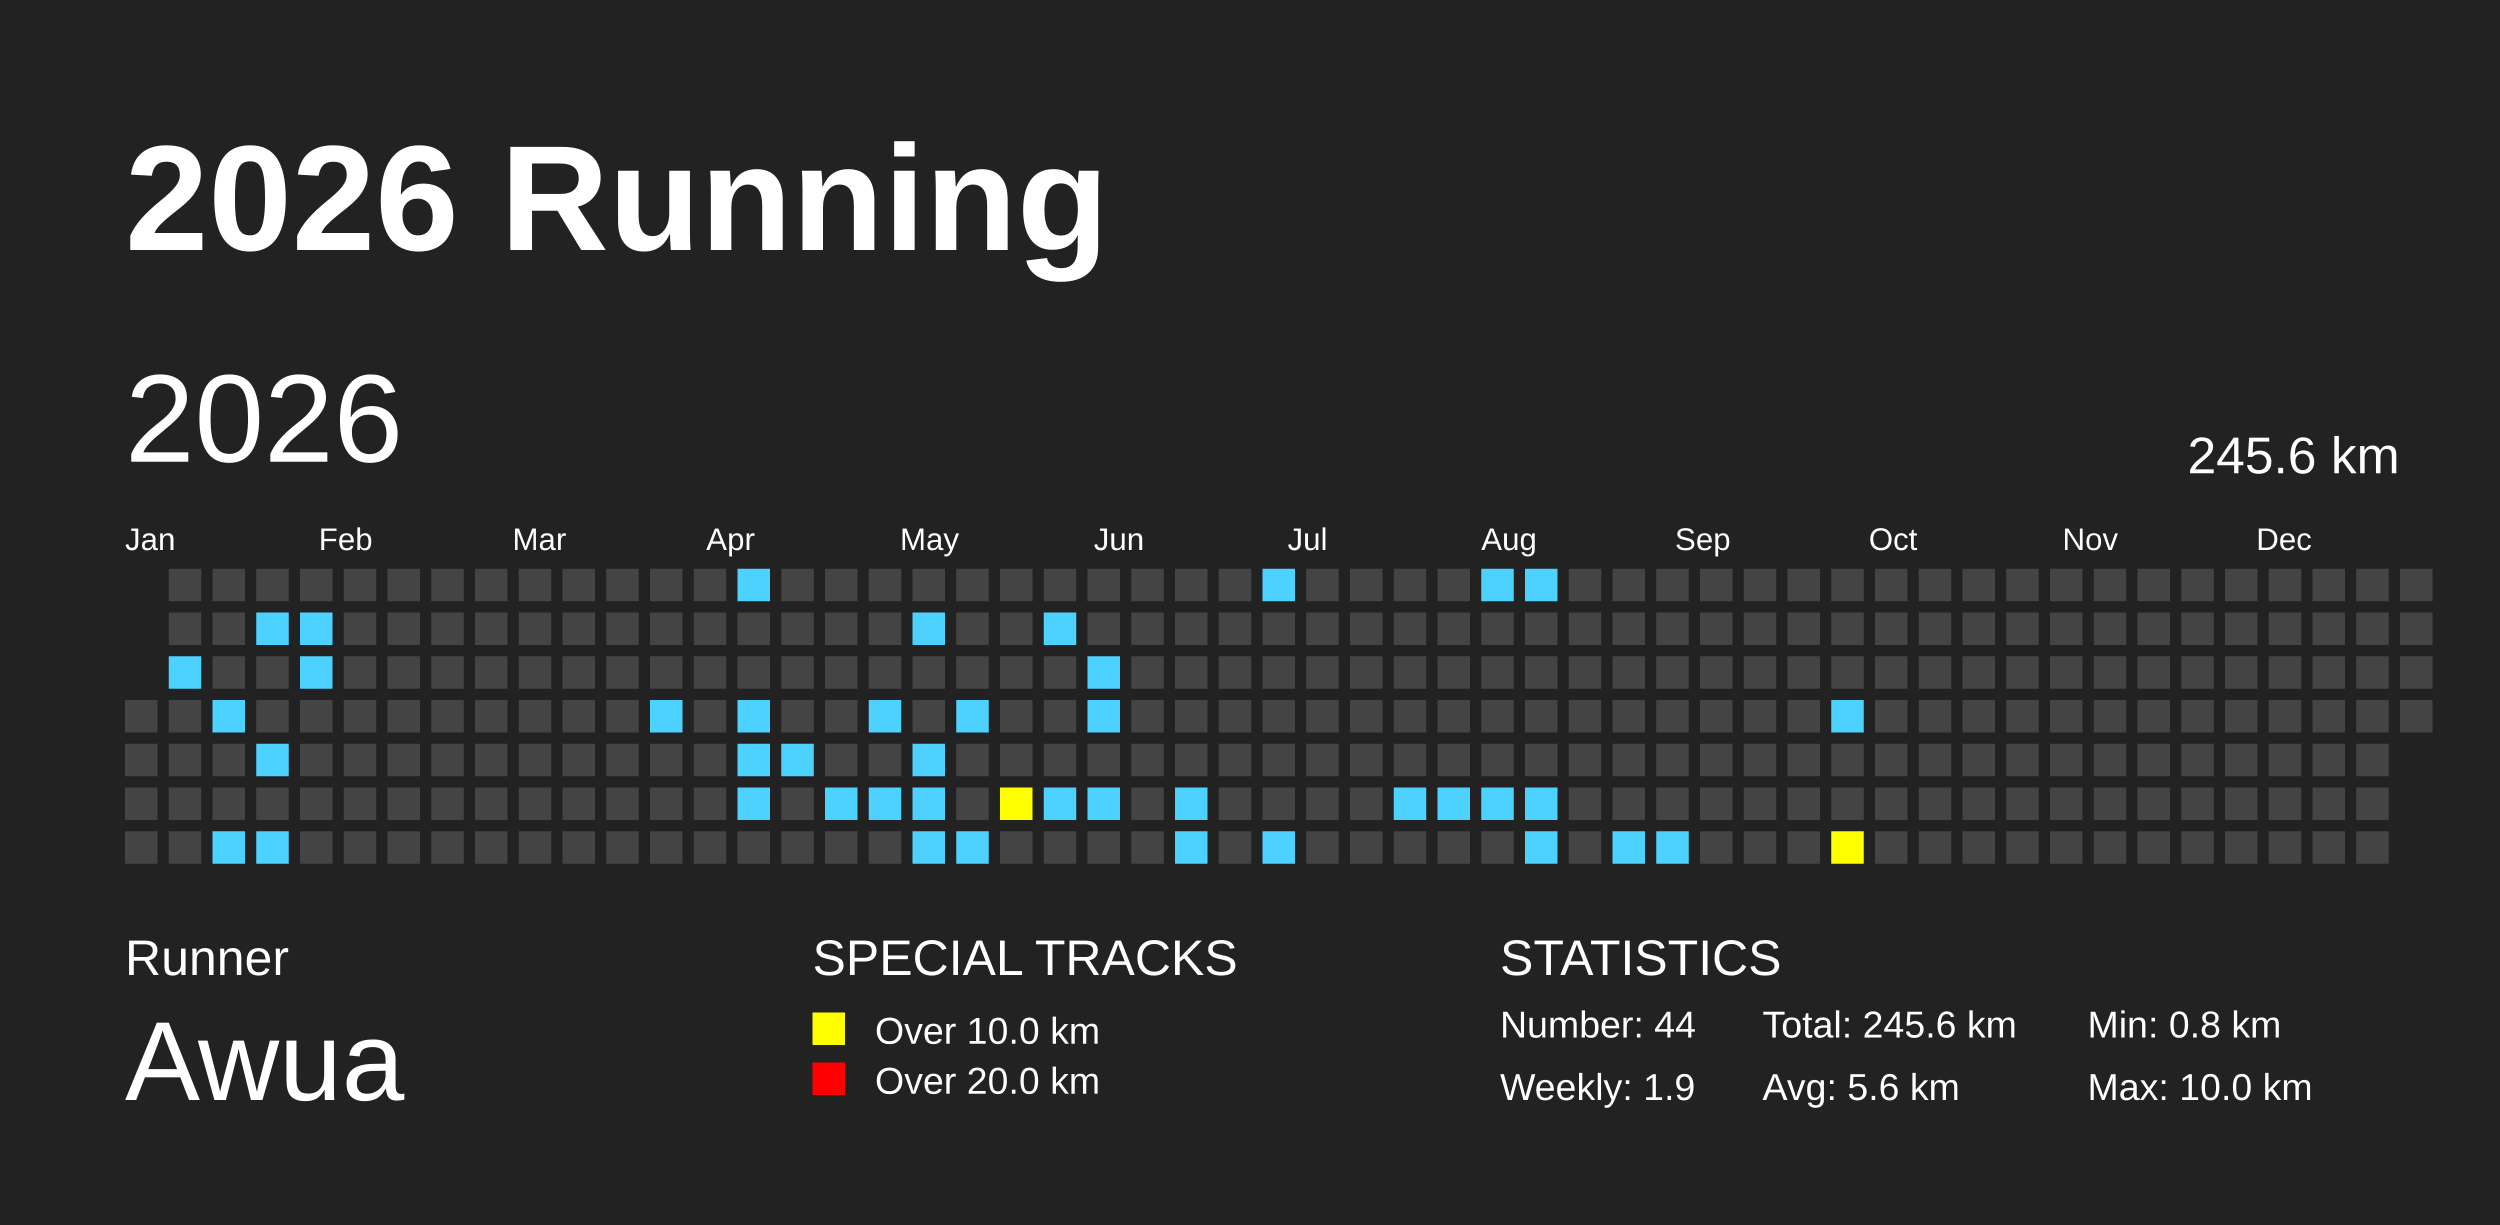
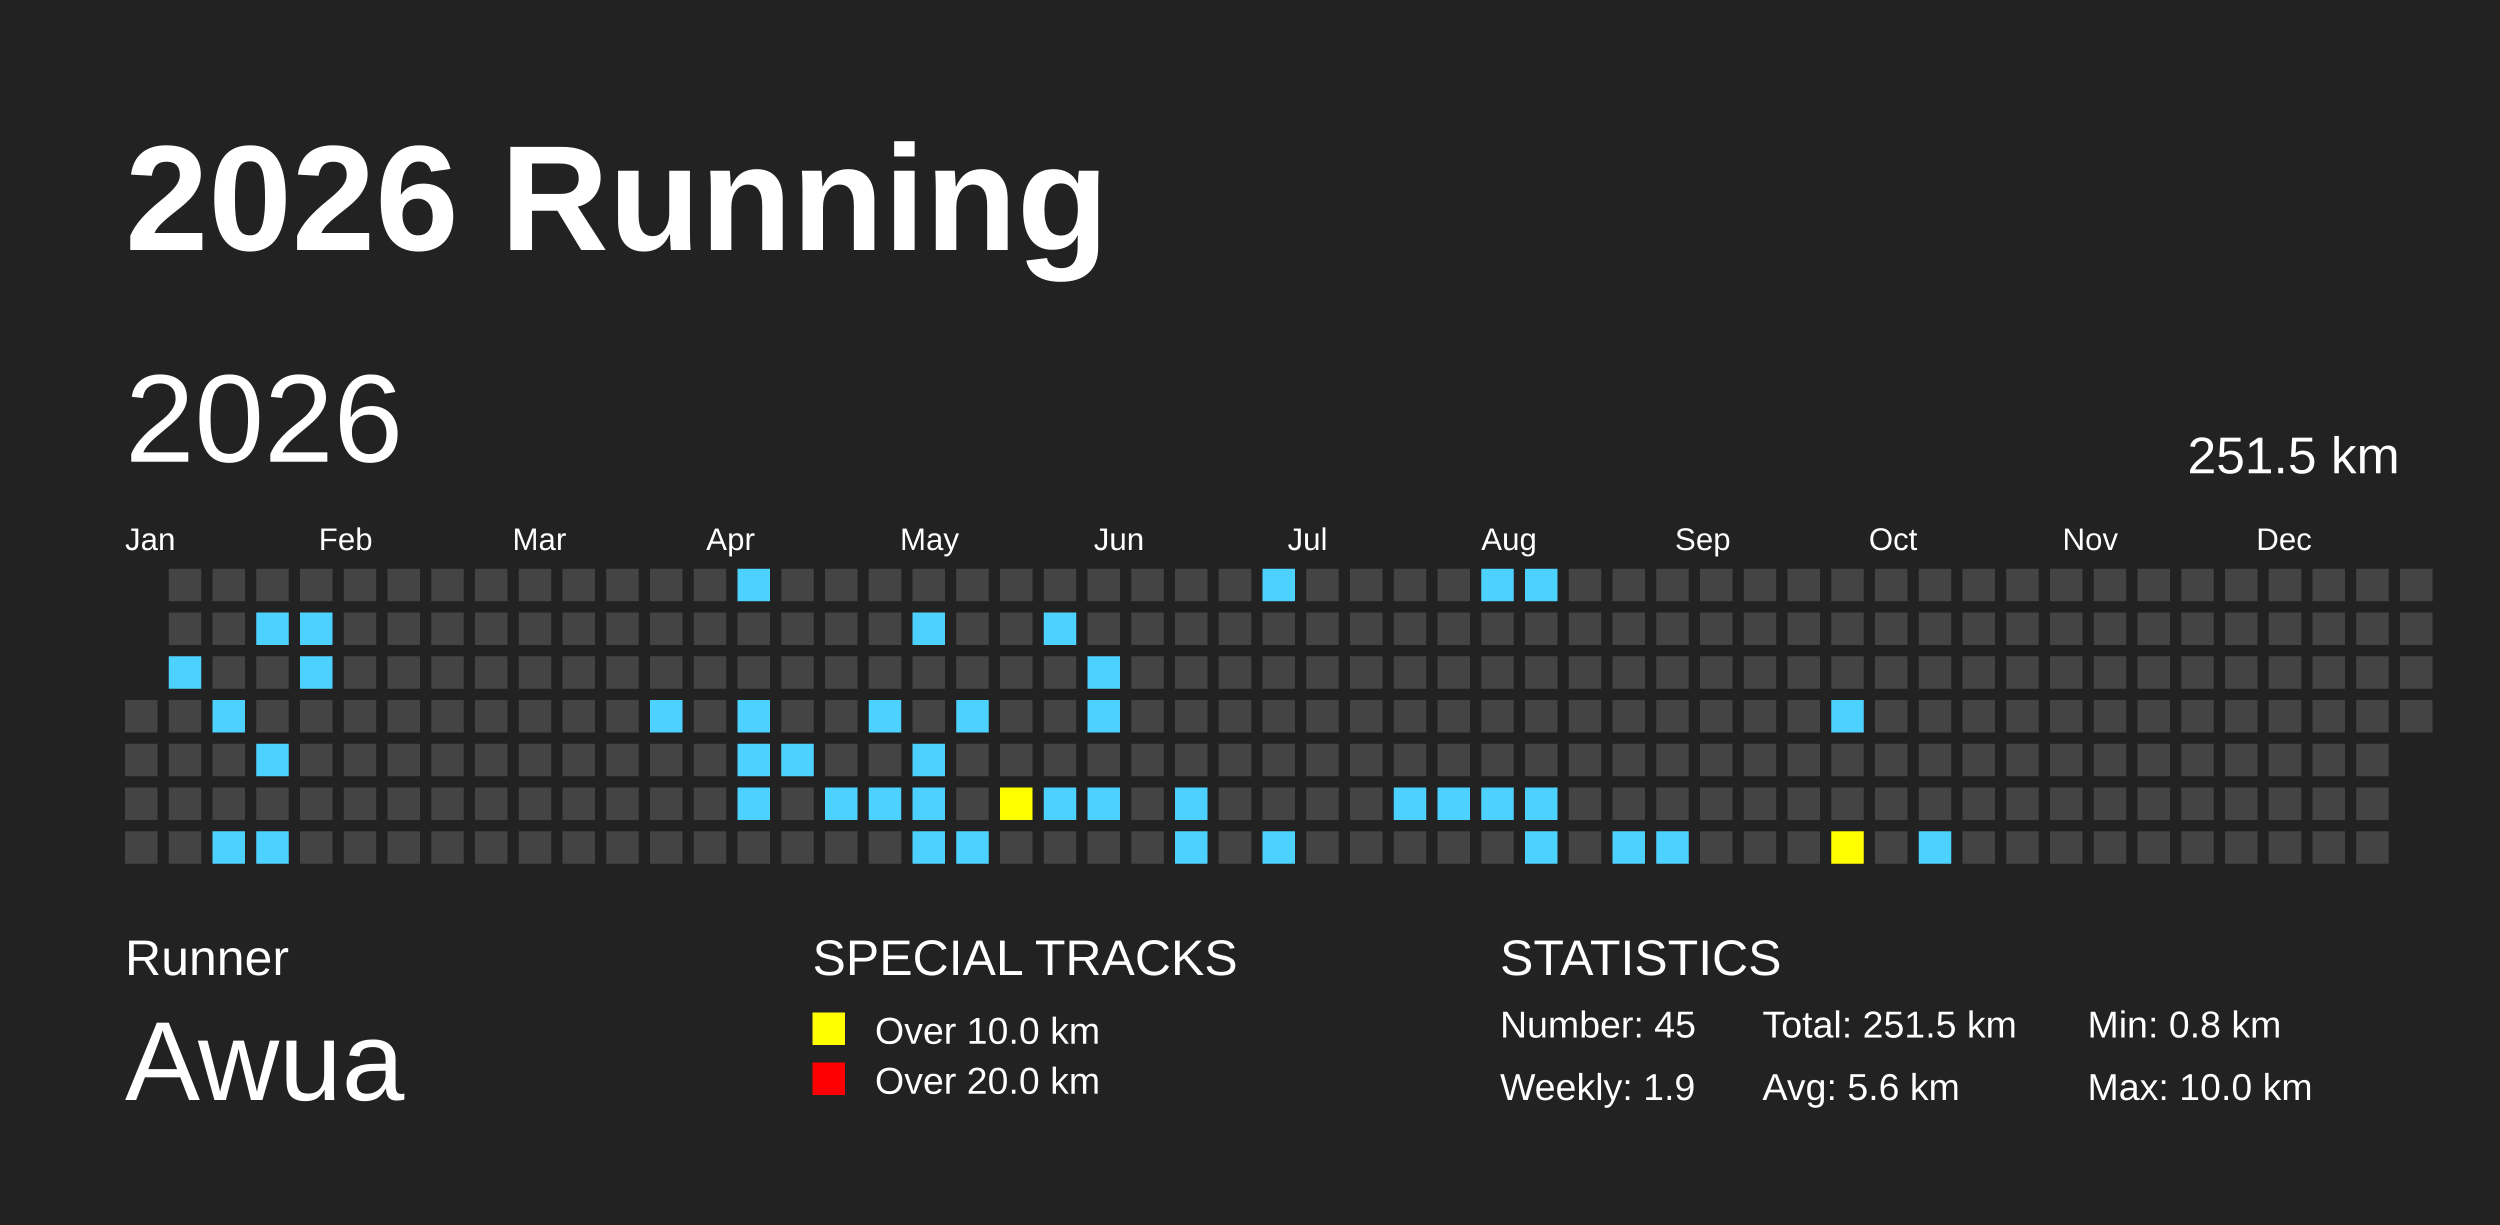
<svg xmlns="http://www.w3.org/2000/svg" baseProfile="full" height="98mm" version="1.1" viewBox="0,0,200,98" width="200mm">
  <defs />
  <rect fill="#222222" height="98" width="200" x="0" y="0" />
  <text fill="#FFFFFF" style="font-size:12px; font-family:Arial; font-weight:bold;" x="10" y="20">2026 Running</text>
  <text fill="#FFFFFF" style="font-size:4px; font-family:Arial" x="10" y="78">Runner</text>
  <text fill="#FFFFFF" style="font-size:9px; font-family:Arial" x="10" y="88">Awua</text>
  <text fill="#FFFFFF" style="font-size:4px; font-family:Arial" x="65" y="78">SPECIAL TRACKS</text>
  <rect fill="yellow" height="2.6" width="2.6" x="65" y="81" />
  <text fill="#FFFFFF" style="font-size:3px; font-family:Arial" x="70" y="83.5">Over 10.0 km</text>
  <rect fill="red" height="2.6" width="2.6" x="65" y="85" />
  <text fill="#FFFFFF" style="font-size:3px; font-family:Arial" x="70" y="87.5">Over 20.0 km</text>
  <text fill="#FFFFFF" style="font-size:4px; font-family:Arial" x="120" y="78">STATISTICS</text>
-   <text fill="#FFFFFF" style="font-size:3px; font-family:Arial" x="120" y="83">Number: 44</text>
+   <text fill="#FFFFFF" style="font-size:3px; font-family:Arial" x="120" y="83">Number: 45</text>
  <text fill="#FFFFFF" style="font-size:3px; font-family:Arial" x="120" y="88">Weekly: 1.9</text>
-   <text fill="#FFFFFF" style="font-size:3px; font-family:Arial" x="141" y="83">Total: 245.6 km</text>
+   <text fill="#FFFFFF" style="font-size:3px; font-family:Arial" x="141" y="83">Total: 251.5 km</text>
  <text fill="#FFFFFF" style="font-size:3px; font-family:Arial" x="141" y="88">Avg: 5.6 km</text>
  <text fill="#FFFFFF" style="font-size:3px; font-family:Arial" x="167" y="83">Min: 0.8 km</text>
  <text fill="#FFFFFF" style="font-size:3px; font-family:Arial" x="167" y="88">Max: 10.0 km</text>
  <text dominant-baseline="hanging" fill="#FFFFFF" style="font-size:10.0px; font-family:Arial;" x="10" y="30">2026</text>
-   <text dominant-baseline="hanging" fill="#FFFFFF" style="font-size:4.125px; font-family:Arial;" x="175" y="35">245.6 km</text>
+   <text dominant-baseline="hanging" fill="#FFFFFF" style="font-size:4.125px; font-family:Arial;" x="175" y="35">251.5 km</text>
  <text fill="#FFFFFF" style="font-size:2.5px; font-family:Arial" x="10.0" y="44">Jan</text>
  <text fill="#FFFFFF" style="font-size:2.5px; font-family:Arial" x="25.5" y="44">Feb</text>
  <text fill="#FFFFFF" style="font-size:2.5px; font-family:Arial" x="41.0" y="44">Mar</text>
  <text fill="#FFFFFF" style="font-size:2.5px; font-family:Arial" x="56.5" y="44">Apr</text>
  <text fill="#FFFFFF" style="font-size:2.5px; font-family:Arial" x="72.0" y="44">May</text>
  <text fill="#FFFFFF" style="font-size:2.5px; font-family:Arial" x="87.5" y="44">Jun</text>
  <text fill="#FFFFFF" style="font-size:2.5px; font-family:Arial" x="103.0" y="44">Jul</text>
  <text fill="#FFFFFF" style="font-size:2.5px; font-family:Arial" x="118.5" y="44">Aug</text>
  <text fill="#FFFFFF" style="font-size:2.5px; font-family:Arial" x="134.0" y="44">Sep</text>
  <text fill="#FFFFFF" style="font-size:2.5px; font-family:Arial" x="149.5" y="44">Oct</text>
  <text fill="#FFFFFF" style="font-size:2.5px; font-family:Arial" x="165.0" y="44">Nov</text>
  <text fill="#FFFFFF" style="font-size:2.5px; font-family:Arial" x="180.5" y="44">Dec</text>
  <rect fill="#444444" height="2.6" width="2.6" x="10.0" y="56.0" />
  <rect fill="#444444" height="2.6" width="2.6" x="10.0" y="59.5" />
  <rect fill="#444444" height="2.6" width="2.6" x="10.0" y="63.0" />
  <rect fill="#444444" height="2.6" width="2.6" x="10.0" y="66.5" />
  <rect fill="#444444" height="2.6" width="2.6" x="13.5" y="45.5" />
  <rect fill="#444444" height="2.6" width="2.6" x="13.5" y="49.0" />
  <rect fill="#4DD2FF" height="2.6" width="2.6" x="13.5" y="52.5" />
  <rect fill="#444444" height="2.6" width="2.6" x="13.5" y="56.0" />
  <rect fill="#444444" height="2.6" width="2.6" x="13.5" y="59.5" />
  <rect fill="#444444" height="2.6" width="2.6" x="13.5" y="63.0" />
  <rect fill="#444444" height="2.6" width="2.6" x="13.5" y="66.5" />
  <rect fill="#444444" height="2.6" width="2.6" x="17.0" y="45.5" />
  <rect fill="#444444" height="2.6" width="2.6" x="17.0" y="49.0" />
  <rect fill="#444444" height="2.6" width="2.6" x="17.0" y="52.5" />
  <rect fill="#4DD2FF" height="2.6" width="2.6" x="17.0" y="56.0" />
  <rect fill="#444444" height="2.6" width="2.6" x="17.0" y="59.5" />
  <rect fill="#444444" height="2.6" width="2.6" x="17.0" y="63.0" />
  <rect fill="#4DD2FF" height="2.6" width="2.6" x="17.0" y="66.5" />
  <rect fill="#444444" height="2.6" width="2.6" x="20.5" y="45.5" />
  <rect fill="#4DD2FF" height="2.6" width="2.6" x="20.5" y="49.0" />
  <rect fill="#444444" height="2.6" width="2.6" x="20.5" y="52.5" />
  <rect fill="#444444" height="2.6" width="2.6" x="20.5" y="56.0" />
  <rect fill="#4DD2FF" height="2.6" width="2.6" x="20.5" y="59.5" />
  <rect fill="#444444" height="2.6" width="2.6" x="20.5" y="63.0" />
  <rect fill="#4DD2FF" height="2.6" width="2.6" x="20.5" y="66.5" />
  <rect fill="#444444" height="2.6" width="2.6" x="24.0" y="45.5" />
  <rect fill="#4DD2FF" height="2.6" width="2.6" x="24.0" y="49.0" />
  <rect fill="#4DD2FF" height="2.6" width="2.6" x="24.0" y="52.5" />
  <rect fill="#444444" height="2.6" width="2.6" x="24.0" y="56.0" />
  <rect fill="#444444" height="2.6" width="2.6" x="24.0" y="59.5" />
  <rect fill="#444444" height="2.6" width="2.6" x="24.0" y="63.0" />
  <rect fill="#444444" height="2.6" width="2.6" x="24.0" y="66.5" />
  <rect fill="#444444" height="2.6" width="2.6" x="27.5" y="45.5" />
  <rect fill="#444444" height="2.6" width="2.6" x="27.5" y="49.0" />
  <rect fill="#444444" height="2.6" width="2.6" x="27.5" y="52.5" />
  <rect fill="#444444" height="2.6" width="2.6" x="27.5" y="56.0" />
  <rect fill="#444444" height="2.6" width="2.6" x="27.5" y="59.5" />
  <rect fill="#444444" height="2.6" width="2.6" x="27.5" y="63.0" />
  <rect fill="#444444" height="2.6" width="2.6" x="27.5" y="66.5" />
  <rect fill="#444444" height="2.6" width="2.6" x="31.0" y="45.5" />
  <rect fill="#444444" height="2.6" width="2.6" x="31.0" y="49.0" />
  <rect fill="#444444" height="2.6" width="2.6" x="31.0" y="52.5" />
  <rect fill="#444444" height="2.6" width="2.6" x="31.0" y="56.0" />
  <rect fill="#444444" height="2.6" width="2.6" x="31.0" y="59.5" />
  <rect fill="#444444" height="2.6" width="2.6" x="31.0" y="63.0" />
  <rect fill="#444444" height="2.6" width="2.6" x="31.0" y="66.5" />
  <rect fill="#444444" height="2.6" width="2.6" x="34.5" y="45.5" />
  <rect fill="#444444" height="2.6" width="2.6" x="34.5" y="49.0" />
  <rect fill="#444444" height="2.6" width="2.6" x="34.5" y="52.5" />
  <rect fill="#444444" height="2.6" width="2.6" x="34.5" y="56.0" />
  <rect fill="#444444" height="2.6" width="2.6" x="34.5" y="59.5" />
  <rect fill="#444444" height="2.6" width="2.6" x="34.5" y="63.0" />
  <rect fill="#444444" height="2.6" width="2.6" x="34.5" y="66.5" />
  <rect fill="#444444" height="2.6" width="2.6" x="38.0" y="45.5" />
  <rect fill="#444444" height="2.6" width="2.6" x="38.0" y="49.0" />
  <rect fill="#444444" height="2.6" width="2.6" x="38.0" y="52.5" />
  <rect fill="#444444" height="2.6" width="2.6" x="38.0" y="56.0" />
  <rect fill="#444444" height="2.6" width="2.6" x="38.0" y="59.5" />
  <rect fill="#444444" height="2.6" width="2.6" x="38.0" y="63.0" />
  <rect fill="#444444" height="2.6" width="2.6" x="38.0" y="66.5" />
  <rect fill="#444444" height="2.6" width="2.6" x="41.5" y="45.5" />
  <rect fill="#444444" height="2.6" width="2.6" x="41.5" y="49.0" />
  <rect fill="#444444" height="2.6" width="2.6" x="41.5" y="52.5" />
  <rect fill="#444444" height="2.6" width="2.6" x="41.5" y="56.0" />
  <rect fill="#444444" height="2.6" width="2.6" x="41.5" y="59.5" />
  <rect fill="#444444" height="2.6" width="2.6" x="41.5" y="63.0" />
  <rect fill="#444444" height="2.6" width="2.6" x="41.5" y="66.5" />
  <rect fill="#444444" height="2.6" width="2.6" x="45.0" y="45.5" />
  <rect fill="#444444" height="2.6" width="2.6" x="45.0" y="49.0" />
  <rect fill="#444444" height="2.6" width="2.6" x="45.0" y="52.5" />
  <rect fill="#444444" height="2.6" width="2.6" x="45.0" y="56.0" />
  <rect fill="#444444" height="2.6" width="2.6" x="45.0" y="59.5" />
  <rect fill="#444444" height="2.6" width="2.6" x="45.0" y="63.0" />
  <rect fill="#444444" height="2.6" width="2.6" x="45.0" y="66.5" />
  <rect fill="#444444" height="2.6" width="2.6" x="48.5" y="45.5" />
  <rect fill="#444444" height="2.6" width="2.6" x="48.5" y="49.0" />
  <rect fill="#444444" height="2.6" width="2.6" x="48.5" y="52.5" />
  <rect fill="#444444" height="2.6" width="2.6" x="48.5" y="56.0" />
  <rect fill="#444444" height="2.6" width="2.6" x="48.5" y="59.5" />
  <rect fill="#444444" height="2.6" width="2.6" x="48.5" y="63.0" />
  <rect fill="#444444" height="2.6" width="2.6" x="48.5" y="66.5" />
  <rect fill="#444444" height="2.6" width="2.6" x="52.0" y="45.5" />
  <rect fill="#444444" height="2.6" width="2.6" x="52.0" y="49.0" />
  <rect fill="#444444" height="2.6" width="2.6" x="52.0" y="52.5" />
  <rect fill="#4DD2FF" height="2.6" width="2.6" x="52.0" y="56.0" />
  <rect fill="#444444" height="2.6" width="2.6" x="52.0" y="59.5" />
  <rect fill="#444444" height="2.6" width="2.6" x="52.0" y="63.0" />
  <rect fill="#444444" height="2.6" width="2.6" x="52.0" y="66.5" />
  <rect fill="#444444" height="2.6" width="2.6" x="55.5" y="45.5" />
  <rect fill="#444444" height="2.6" width="2.6" x="55.5" y="49.0" />
  <rect fill="#444444" height="2.6" width="2.6" x="55.5" y="52.5" />
  <rect fill="#444444" height="2.6" width="2.6" x="55.5" y="56.0" />
  <rect fill="#444444" height="2.6" width="2.6" x="55.5" y="59.5" />
  <rect fill="#444444" height="2.6" width="2.6" x="55.5" y="63.0" />
  <rect fill="#444444" height="2.6" width="2.6" x="55.5" y="66.5" />
  <rect fill="#4DD2FF" height="2.6" width="2.6" x="59.0" y="45.5" />
  <rect fill="#444444" height="2.6" width="2.6" x="59.0" y="49.0" />
  <rect fill="#444444" height="2.6" width="2.6" x="59.0" y="52.5" />
  <rect fill="#4DD2FF" height="2.6" width="2.6" x="59.0" y="56.0" />
  <rect fill="#4DD2FF" height="2.6" width="2.6" x="59.0" y="59.5" />
  <rect fill="#4DD2FF" height="2.6" width="2.6" x="59.0" y="63.0" />
  <rect fill="#444444" height="2.6" width="2.6" x="59.0" y="66.5" />
  <rect fill="#444444" height="2.6" width="2.6" x="62.5" y="45.5" />
  <rect fill="#444444" height="2.6" width="2.6" x="62.5" y="49.0" />
  <rect fill="#444444" height="2.6" width="2.6" x="62.5" y="52.5" />
  <rect fill="#444444" height="2.6" width="2.6" x="62.5" y="56.0" />
  <rect fill="#4DD2FF" height="2.6" width="2.6" x="62.5" y="59.5" />
  <rect fill="#444444" height="2.6" width="2.6" x="62.5" y="63.0" />
  <rect fill="#444444" height="2.6" width="2.6" x="62.5" y="66.5" />
  <rect fill="#444444" height="2.6" width="2.6" x="66.0" y="45.5" />
  <rect fill="#444444" height="2.6" width="2.6" x="66.0" y="49.0" />
  <rect fill="#444444" height="2.6" width="2.6" x="66.0" y="52.5" />
  <rect fill="#444444" height="2.6" width="2.6" x="66.0" y="56.0" />
  <rect fill="#444444" height="2.6" width="2.6" x="66.0" y="59.5" />
  <rect fill="#4DD2FF" height="2.6" width="2.6" x="66.0" y="63.0" />
  <rect fill="#444444" height="2.6" width="2.6" x="66.0" y="66.5" />
  <rect fill="#444444" height="2.6" width="2.6" x="69.5" y="45.5" />
  <rect fill="#444444" height="2.6" width="2.6" x="69.5" y="49.0" />
  <rect fill="#444444" height="2.6" width="2.6" x="69.5" y="52.5" />
  <rect fill="#4DD2FF" height="2.6" width="2.6" x="69.5" y="56.0" />
  <rect fill="#444444" height="2.6" width="2.6" x="69.5" y="59.5" />
  <rect fill="#4DD2FF" height="2.6" width="2.6" x="69.5" y="63.0" />
  <rect fill="#444444" height="2.6" width="2.6" x="69.5" y="66.5" />
  <rect fill="#444444" height="2.6" width="2.6" x="73.0" y="45.5" />
  <rect fill="#4DD2FF" height="2.6" width="2.6" x="73.0" y="49.0" />
  <rect fill="#444444" height="2.6" width="2.6" x="73.0" y="52.5" />
  <rect fill="#444444" height="2.6" width="2.6" x="73.0" y="56.0" />
  <rect fill="#4DD2FF" height="2.6" width="2.6" x="73.0" y="59.5" />
  <rect fill="#4DD2FF" height="2.6" width="2.6" x="73.0" y="63.0" />
  <rect fill="#4DD2FF" height="2.6" width="2.6" x="73.0" y="66.5" />
  <rect fill="#444444" height="2.6" width="2.6" x="76.5" y="45.5" />
  <rect fill="#444444" height="2.6" width="2.6" x="76.5" y="49.0" />
  <rect fill="#444444" height="2.6" width="2.6" x="76.5" y="52.5" />
  <rect fill="#4DD2FF" height="2.6" width="2.6" x="76.5" y="56.0" />
  <rect fill="#444444" height="2.6" width="2.6" x="76.5" y="59.5" />
  <rect fill="#444444" height="2.6" width="2.6" x="76.5" y="63.0" />
  <rect fill="#4DD2FF" height="2.6" width="2.6" x="76.5" y="66.5" />
  <rect fill="#444444" height="2.6" width="2.6" x="80.0" y="45.5" />
  <rect fill="#444444" height="2.6" width="2.6" x="80.0" y="49.0" />
  <rect fill="#444444" height="2.6" width="2.6" x="80.0" y="52.5" />
  <rect fill="#444444" height="2.6" width="2.6" x="80.0" y="56.0" />
  <rect fill="#444444" height="2.6" width="2.6" x="80.0" y="59.5" />
  <rect fill="yellow" height="2.6" width="2.6" x="80.0" y="63.0" />
  <rect fill="#444444" height="2.6" width="2.6" x="80.0" y="66.5" />
  <rect fill="#444444" height="2.6" width="2.6" x="83.5" y="45.5" />
  <rect fill="#4DD2FF" height="2.6" width="2.6" x="83.5" y="49.0" />
  <rect fill="#444444" height="2.6" width="2.6" x="83.5" y="52.5" />
  <rect fill="#444444" height="2.6" width="2.6" x="83.5" y="56.0" />
  <rect fill="#444444" height="2.6" width="2.6" x="83.5" y="59.5" />
  <rect fill="#4DD2FF" height="2.6" width="2.6" x="83.5" y="63.0" />
  <rect fill="#444444" height="2.6" width="2.6" x="83.5" y="66.5" />
  <rect fill="#444444" height="2.6" width="2.6" x="87.0" y="45.5" />
  <rect fill="#444444" height="2.6" width="2.6" x="87.0" y="49.0" />
  <rect fill="#4DD2FF" height="2.6" width="2.6" x="87.0" y="52.5" />
  <rect fill="#4DD2FF" height="2.6" width="2.6" x="87.0" y="56.0" />
  <rect fill="#444444" height="2.6" width="2.6" x="87.0" y="59.5" />
  <rect fill="#4DD2FF" height="2.6" width="2.6" x="87.0" y="63.0" />
  <rect fill="#444444" height="2.6" width="2.6" x="87.0" y="66.5" />
  <rect fill="#444444" height="2.6" width="2.6" x="90.5" y="45.5" />
  <rect fill="#444444" height="2.6" width="2.6" x="90.5" y="49.0" />
  <rect fill="#444444" height="2.6" width="2.6" x="90.5" y="52.5" />
  <rect fill="#444444" height="2.6" width="2.6" x="90.5" y="56.0" />
  <rect fill="#444444" height="2.6" width="2.6" x="90.5" y="59.5" />
  <rect fill="#444444" height="2.6" width="2.6" x="90.5" y="63.0" />
  <rect fill="#444444" height="2.6" width="2.6" x="90.5" y="66.5" />
  <rect fill="#444444" height="2.6" width="2.6" x="94.0" y="45.5" />
  <rect fill="#444444" height="2.6" width="2.6" x="94.0" y="49.0" />
  <rect fill="#444444" height="2.6" width="2.6" x="94.0" y="52.5" />
  <rect fill="#444444" height="2.6" width="2.6" x="94.0" y="56.0" />
  <rect fill="#444444" height="2.6" width="2.6" x="94.0" y="59.5" />
  <rect fill="#4DD2FF" height="2.6" width="2.6" x="94.0" y="63.0" />
  <rect fill="#4DD2FF" height="2.6" width="2.6" x="94.0" y="66.5" />
  <rect fill="#444444" height="2.6" width="2.6" x="97.5" y="45.5" />
  <rect fill="#444444" height="2.6" width="2.6" x="97.5" y="49.0" />
  <rect fill="#444444" height="2.6" width="2.6" x="97.5" y="52.5" />
  <rect fill="#444444" height="2.6" width="2.6" x="97.5" y="56.0" />
  <rect fill="#444444" height="2.6" width="2.6" x="97.5" y="59.5" />
  <rect fill="#444444" height="2.6" width="2.6" x="97.5" y="63.0" />
  <rect fill="#444444" height="2.6" width="2.6" x="97.5" y="66.5" />
  <rect fill="#4DD2FF" height="2.6" width="2.6" x="101.0" y="45.5" />
  <rect fill="#444444" height="2.6" width="2.6" x="101.0" y="49.0" />
  <rect fill="#444444" height="2.6" width="2.6" x="101.0" y="52.5" />
  <rect fill="#444444" height="2.6" width="2.6" x="101.0" y="56.0" />
  <rect fill="#444444" height="2.6" width="2.6" x="101.0" y="59.5" />
  <rect fill="#444444" height="2.6" width="2.6" x="101.0" y="63.0" />
  <rect fill="#4DD2FF" height="2.6" width="2.6" x="101.0" y="66.5" />
  <rect fill="#444444" height="2.6" width="2.6" x="104.5" y="45.5" />
  <rect fill="#444444" height="2.6" width="2.6" x="104.5" y="49.0" />
  <rect fill="#444444" height="2.6" width="2.6" x="104.5" y="52.5" />
  <rect fill="#444444" height="2.6" width="2.6" x="104.5" y="56.0" />
  <rect fill="#444444" height="2.6" width="2.6" x="104.5" y="59.5" />
  <rect fill="#444444" height="2.6" width="2.6" x="104.5" y="63.0" />
  <rect fill="#444444" height="2.6" width="2.6" x="104.5" y="66.5" />
  <rect fill="#444444" height="2.6" width="2.6" x="108.0" y="45.5" />
  <rect fill="#444444" height="2.6" width="2.6" x="108.0" y="49.0" />
  <rect fill="#444444" height="2.6" width="2.6" x="108.0" y="52.5" />
  <rect fill="#444444" height="2.6" width="2.6" x="108.0" y="56.0" />
  <rect fill="#444444" height="2.6" width="2.6" x="108.0" y="59.5" />
  <rect fill="#444444" height="2.6" width="2.6" x="108.0" y="63.0" />
  <rect fill="#444444" height="2.6" width="2.6" x="108.0" y="66.5" />
  <rect fill="#444444" height="2.6" width="2.6" x="111.5" y="45.5" />
  <rect fill="#444444" height="2.6" width="2.6" x="111.5" y="49.0" />
  <rect fill="#444444" height="2.6" width="2.6" x="111.5" y="52.5" />
  <rect fill="#444444" height="2.6" width="2.6" x="111.5" y="56.0" />
  <rect fill="#444444" height="2.6" width="2.6" x="111.5" y="59.5" />
  <rect fill="#4DD2FF" height="2.6" width="2.6" x="111.5" y="63.0" />
  <rect fill="#444444" height="2.6" width="2.6" x="111.5" y="66.5" />
  <rect fill="#444444" height="2.6" width="2.6" x="115.0" y="45.5" />
  <rect fill="#444444" height="2.6" width="2.6" x="115.0" y="49.0" />
  <rect fill="#444444" height="2.6" width="2.6" x="115.0" y="52.5" />
  <rect fill="#444444" height="2.6" width="2.6" x="115.0" y="56.0" />
  <rect fill="#444444" height="2.6" width="2.6" x="115.0" y="59.5" />
  <rect fill="#4DD2FF" height="2.6" width="2.6" x="115.0" y="63.0" />
  <rect fill="#444444" height="2.6" width="2.6" x="115.0" y="66.5" />
  <rect fill="#4DD2FF" height="2.6" width="2.6" x="118.5" y="45.5" />
  <rect fill="#444444" height="2.6" width="2.6" x="118.5" y="49.0" />
  <rect fill="#444444" height="2.6" width="2.6" x="118.5" y="52.5" />
  <rect fill="#444444" height="2.6" width="2.6" x="118.5" y="56.0" />
  <rect fill="#444444" height="2.6" width="2.6" x="118.5" y="59.5" />
  <rect fill="#4DD2FF" height="2.6" width="2.6" x="118.5" y="63.0" />
  <rect fill="#444444" height="2.6" width="2.6" x="118.5" y="66.5" />
  <rect fill="#4DD2FF" height="2.6" width="2.6" x="122.0" y="45.5" />
  <rect fill="#444444" height="2.6" width="2.6" x="122.0" y="49.0" />
  <rect fill="#444444" height="2.6" width="2.6" x="122.0" y="52.5" />
  <rect fill="#444444" height="2.6" width="2.6" x="122.0" y="56.0" />
  <rect fill="#444444" height="2.6" width="2.6" x="122.0" y="59.5" />
  <rect fill="#4DD2FF" height="2.6" width="2.6" x="122.0" y="63.0" />
  <rect fill="#4DD2FF" height="2.6" width="2.6" x="122.0" y="66.5" />
  <rect fill="#444444" height="2.6" width="2.6" x="125.5" y="45.5" />
  <rect fill="#444444" height="2.6" width="2.6" x="125.5" y="49.0" />
  <rect fill="#444444" height="2.6" width="2.6" x="125.5" y="52.5" />
  <rect fill="#444444" height="2.6" width="2.6" x="125.5" y="56.0" />
  <rect fill="#444444" height="2.6" width="2.6" x="125.5" y="59.5" />
  <rect fill="#444444" height="2.6" width="2.6" x="125.5" y="63.0" />
  <rect fill="#444444" height="2.6" width="2.6" x="125.5" y="66.5" />
  <rect fill="#444444" height="2.6" width="2.6" x="129.0" y="45.5" />
  <rect fill="#444444" height="2.6" width="2.6" x="129.0" y="49.0" />
  <rect fill="#444444" height="2.6" width="2.6" x="129.0" y="52.5" />
  <rect fill="#444444" height="2.6" width="2.6" x="129.0" y="56.0" />
  <rect fill="#444444" height="2.6" width="2.6" x="129.0" y="59.5" />
  <rect fill="#444444" height="2.6" width="2.6" x="129.0" y="63.0" />
  <rect fill="#4DD2FF" height="2.6" width="2.6" x="129.0" y="66.5" />
  <rect fill="#444444" height="2.6" width="2.6" x="132.5" y="45.5" />
  <rect fill="#444444" height="2.6" width="2.6" x="132.5" y="49.0" />
  <rect fill="#444444" height="2.6" width="2.6" x="132.5" y="52.5" />
  <rect fill="#444444" height="2.6" width="2.6" x="132.5" y="56.0" />
  <rect fill="#444444" height="2.6" width="2.6" x="132.5" y="59.5" />
  <rect fill="#444444" height="2.6" width="2.6" x="132.5" y="63.0" />
  <rect fill="#4DD2FF" height="2.6" width="2.6" x="132.5" y="66.5" />
  <rect fill="#444444" height="2.6" width="2.6" x="136.0" y="45.5" />
  <rect fill="#444444" height="2.6" width="2.6" x="136.0" y="49.0" />
  <rect fill="#444444" height="2.6" width="2.6" x="136.0" y="52.5" />
  <rect fill="#444444" height="2.6" width="2.6" x="136.0" y="56.0" />
  <rect fill="#444444" height="2.6" width="2.6" x="136.0" y="59.5" />
  <rect fill="#444444" height="2.6" width="2.6" x="136.0" y="63.0" />
  <rect fill="#444444" height="2.6" width="2.6" x="136.0" y="66.5" />
  <rect fill="#444444" height="2.6" width="2.6" x="139.5" y="45.5" />
  <rect fill="#444444" height="2.6" width="2.6" x="139.5" y="49.0" />
  <rect fill="#444444" height="2.6" width="2.6" x="139.5" y="52.5" />
  <rect fill="#444444" height="2.6" width="2.6" x="139.5" y="56.0" />
  <rect fill="#444444" height="2.6" width="2.6" x="139.5" y="59.5" />
  <rect fill="#444444" height="2.6" width="2.6" x="139.5" y="63.0" />
  <rect fill="#444444" height="2.6" width="2.6" x="139.5" y="66.5" />
  <rect fill="#444444" height="2.6" width="2.6" x="143.0" y="45.5" />
  <rect fill="#444444" height="2.6" width="2.6" x="143.0" y="49.0" />
  <rect fill="#444444" height="2.6" width="2.6" x="143.0" y="52.5" />
  <rect fill="#444444" height="2.6" width="2.6" x="143.0" y="56.0" />
  <rect fill="#444444" height="2.6" width="2.6" x="143.0" y="59.5" />
  <rect fill="#444444" height="2.6" width="2.6" x="143.0" y="63.0" />
  <rect fill="#444444" height="2.6" width="2.6" x="143.0" y="66.5" />
  <rect fill="#444444" height="2.6" width="2.6" x="146.5" y="45.5" />
  <rect fill="#444444" height="2.6" width="2.6" x="146.5" y="49.0" />
  <rect fill="#444444" height="2.6" width="2.6" x="146.5" y="52.5" />
  <rect fill="#4DD2FF" height="2.6" width="2.6" x="146.5" y="56.0" />
  <rect fill="#444444" height="2.6" width="2.6" x="146.5" y="59.5" />
  <rect fill="#444444" height="2.6" width="2.6" x="146.5" y="63.0" />
  <rect fill="yellow" height="2.6" width="2.6" x="146.5" y="66.5" />
  <rect fill="#444444" height="2.6" width="2.6" x="150.0" y="45.5" />
  <rect fill="#444444" height="2.6" width="2.6" x="150.0" y="49.0" />
  <rect fill="#444444" height="2.6" width="2.6" x="150.0" y="52.5" />
  <rect fill="#444444" height="2.6" width="2.6" x="150.0" y="56.0" />
  <rect fill="#444444" height="2.6" width="2.6" x="150.0" y="59.5" />
  <rect fill="#444444" height="2.6" width="2.6" x="150.0" y="63.0" />
  <rect fill="#444444" height="2.6" width="2.6" x="150.0" y="66.5" />
  <rect fill="#444444" height="2.6" width="2.6" x="153.5" y="45.5" />
  <rect fill="#444444" height="2.6" width="2.6" x="153.5" y="49.0" />
  <rect fill="#444444" height="2.6" width="2.6" x="153.5" y="52.5" />
  <rect fill="#444444" height="2.6" width="2.6" x="153.5" y="56.0" />
  <rect fill="#444444" height="2.6" width="2.6" x="153.5" y="59.5" />
  <rect fill="#444444" height="2.6" width="2.6" x="153.5" y="63.0" />
-   <rect fill="#444444" height="2.6" width="2.6" x="153.5" y="66.5" />
+   <rect fill="#4DD2FF" height="2.6" width="2.6" x="153.5" y="66.5" />
  <rect fill="#444444" height="2.6" width="2.6" x="157.0" y="45.5" />
  <rect fill="#444444" height="2.6" width="2.6" x="157.0" y="49.0" />
  <rect fill="#444444" height="2.6" width="2.6" x="157.0" y="52.5" />
  <rect fill="#444444" height="2.6" width="2.6" x="157.0" y="56.0" />
  <rect fill="#444444" height="2.6" width="2.6" x="157.0" y="59.5" />
  <rect fill="#444444" height="2.6" width="2.6" x="157.0" y="63.0" />
  <rect fill="#444444" height="2.6" width="2.6" x="157.0" y="66.5" />
  <rect fill="#444444" height="2.6" width="2.6" x="160.5" y="45.5" />
  <rect fill="#444444" height="2.6" width="2.6" x="160.5" y="49.0" />
  <rect fill="#444444" height="2.6" width="2.6" x="160.5" y="52.5" />
  <rect fill="#444444" height="2.6" width="2.6" x="160.5" y="56.0" />
  <rect fill="#444444" height="2.6" width="2.6" x="160.5" y="59.5" />
  <rect fill="#444444" height="2.6" width="2.6" x="160.5" y="63.0" />
  <rect fill="#444444" height="2.6" width="2.6" x="160.5" y="66.5" />
  <rect fill="#444444" height="2.6" width="2.6" x="164.0" y="45.5" />
  <rect fill="#444444" height="2.6" width="2.6" x="164.0" y="49.0" />
  <rect fill="#444444" height="2.6" width="2.6" x="164.0" y="52.5" />
  <rect fill="#444444" height="2.6" width="2.6" x="164.0" y="56.0" />
  <rect fill="#444444" height="2.6" width="2.6" x="164.0" y="59.5" />
  <rect fill="#444444" height="2.6" width="2.6" x="164.0" y="63.0" />
  <rect fill="#444444" height="2.6" width="2.6" x="164.0" y="66.5" />
  <rect fill="#444444" height="2.6" width="2.6" x="167.5" y="45.5" />
  <rect fill="#444444" height="2.6" width="2.6" x="167.5" y="49.0" />
  <rect fill="#444444" height="2.6" width="2.6" x="167.5" y="52.5" />
  <rect fill="#444444" height="2.6" width="2.6" x="167.5" y="56.0" />
  <rect fill="#444444" height="2.6" width="2.6" x="167.5" y="59.5" />
  <rect fill="#444444" height="2.6" width="2.6" x="167.5" y="63.0" />
  <rect fill="#444444" height="2.6" width="2.6" x="167.5" y="66.5" />
  <rect fill="#444444" height="2.6" width="2.6" x="171.0" y="45.5" />
  <rect fill="#444444" height="2.6" width="2.6" x="171.0" y="49.0" />
  <rect fill="#444444" height="2.6" width="2.6" x="171.0" y="52.5" />
  <rect fill="#444444" height="2.6" width="2.6" x="171.0" y="56.0" />
  <rect fill="#444444" height="2.6" width="2.6" x="171.0" y="59.5" />
  <rect fill="#444444" height="2.6" width="2.6" x="171.0" y="63.0" />
  <rect fill="#444444" height="2.6" width="2.6" x="171.0" y="66.5" />
  <rect fill="#444444" height="2.6" width="2.6" x="174.5" y="45.5" />
  <rect fill="#444444" height="2.6" width="2.6" x="174.5" y="49.0" />
  <rect fill="#444444" height="2.6" width="2.6" x="174.5" y="52.5" />
  <rect fill="#444444" height="2.6" width="2.6" x="174.5" y="56.0" />
  <rect fill="#444444" height="2.6" width="2.6" x="174.5" y="59.5" />
  <rect fill="#444444" height="2.6" width="2.6" x="174.5" y="63.0" />
  <rect fill="#444444" height="2.6" width="2.6" x="174.5" y="66.5" />
  <rect fill="#444444" height="2.6" width="2.6" x="178.0" y="45.5" />
  <rect fill="#444444" height="2.6" width="2.6" x="178.0" y="49.0" />
  <rect fill="#444444" height="2.6" width="2.6" x="178.0" y="52.5" />
  <rect fill="#444444" height="2.6" width="2.6" x="178.0" y="56.0" />
  <rect fill="#444444" height="2.6" width="2.6" x="178.0" y="59.5" />
  <rect fill="#444444" height="2.6" width="2.6" x="178.0" y="63.0" />
  <rect fill="#444444" height="2.6" width="2.6" x="178.0" y="66.5" />
  <rect fill="#444444" height="2.6" width="2.6" x="181.5" y="45.5" />
  <rect fill="#444444" height="2.6" width="2.6" x="181.5" y="49.0" />
  <rect fill="#444444" height="2.6" width="2.6" x="181.5" y="52.5" />
  <rect fill="#444444" height="2.6" width="2.6" x="181.5" y="56.0" />
  <rect fill="#444444" height="2.6" width="2.6" x="181.5" y="59.5" />
  <rect fill="#444444" height="2.6" width="2.6" x="181.5" y="63.0" />
  <rect fill="#444444" height="2.6" width="2.6" x="181.5" y="66.5" />
  <rect fill="#444444" height="2.6" width="2.6" x="185.0" y="45.5" />
  <rect fill="#444444" height="2.6" width="2.6" x="185.0" y="49.0" />
  <rect fill="#444444" height="2.6" width="2.6" x="185.0" y="52.5" />
  <rect fill="#444444" height="2.6" width="2.6" x="185.0" y="56.0" />
  <rect fill="#444444" height="2.6" width="2.6" x="185.0" y="59.5" />
  <rect fill="#444444" height="2.6" width="2.6" x="185.0" y="63.0" />
  <rect fill="#444444" height="2.6" width="2.6" x="185.0" y="66.5" />
  <rect fill="#444444" height="2.6" width="2.6" x="188.5" y="45.5" />
  <rect fill="#444444" height="2.6" width="2.6" x="188.5" y="49.0" />
  <rect fill="#444444" height="2.6" width="2.6" x="188.5" y="52.5" />
  <rect fill="#444444" height="2.6" width="2.6" x="188.5" y="56.0" />
  <rect fill="#444444" height="2.6" width="2.6" x="188.5" y="59.5" />
  <rect fill="#444444" height="2.6" width="2.6" x="188.5" y="63.0" />
  <rect fill="#444444" height="2.6" width="2.6" x="188.5" y="66.5" />
  <rect fill="#444444" height="2.6" width="2.6" x="192.0" y="45.5" />
  <rect fill="#444444" height="2.6" width="2.6" x="192.0" y="49.0" />
  <rect fill="#444444" height="2.6" width="2.6" x="192.0" y="52.5" />
  <rect fill="#444444" height="2.6" width="2.6" x="192.0" y="56.0" />
</svg>
